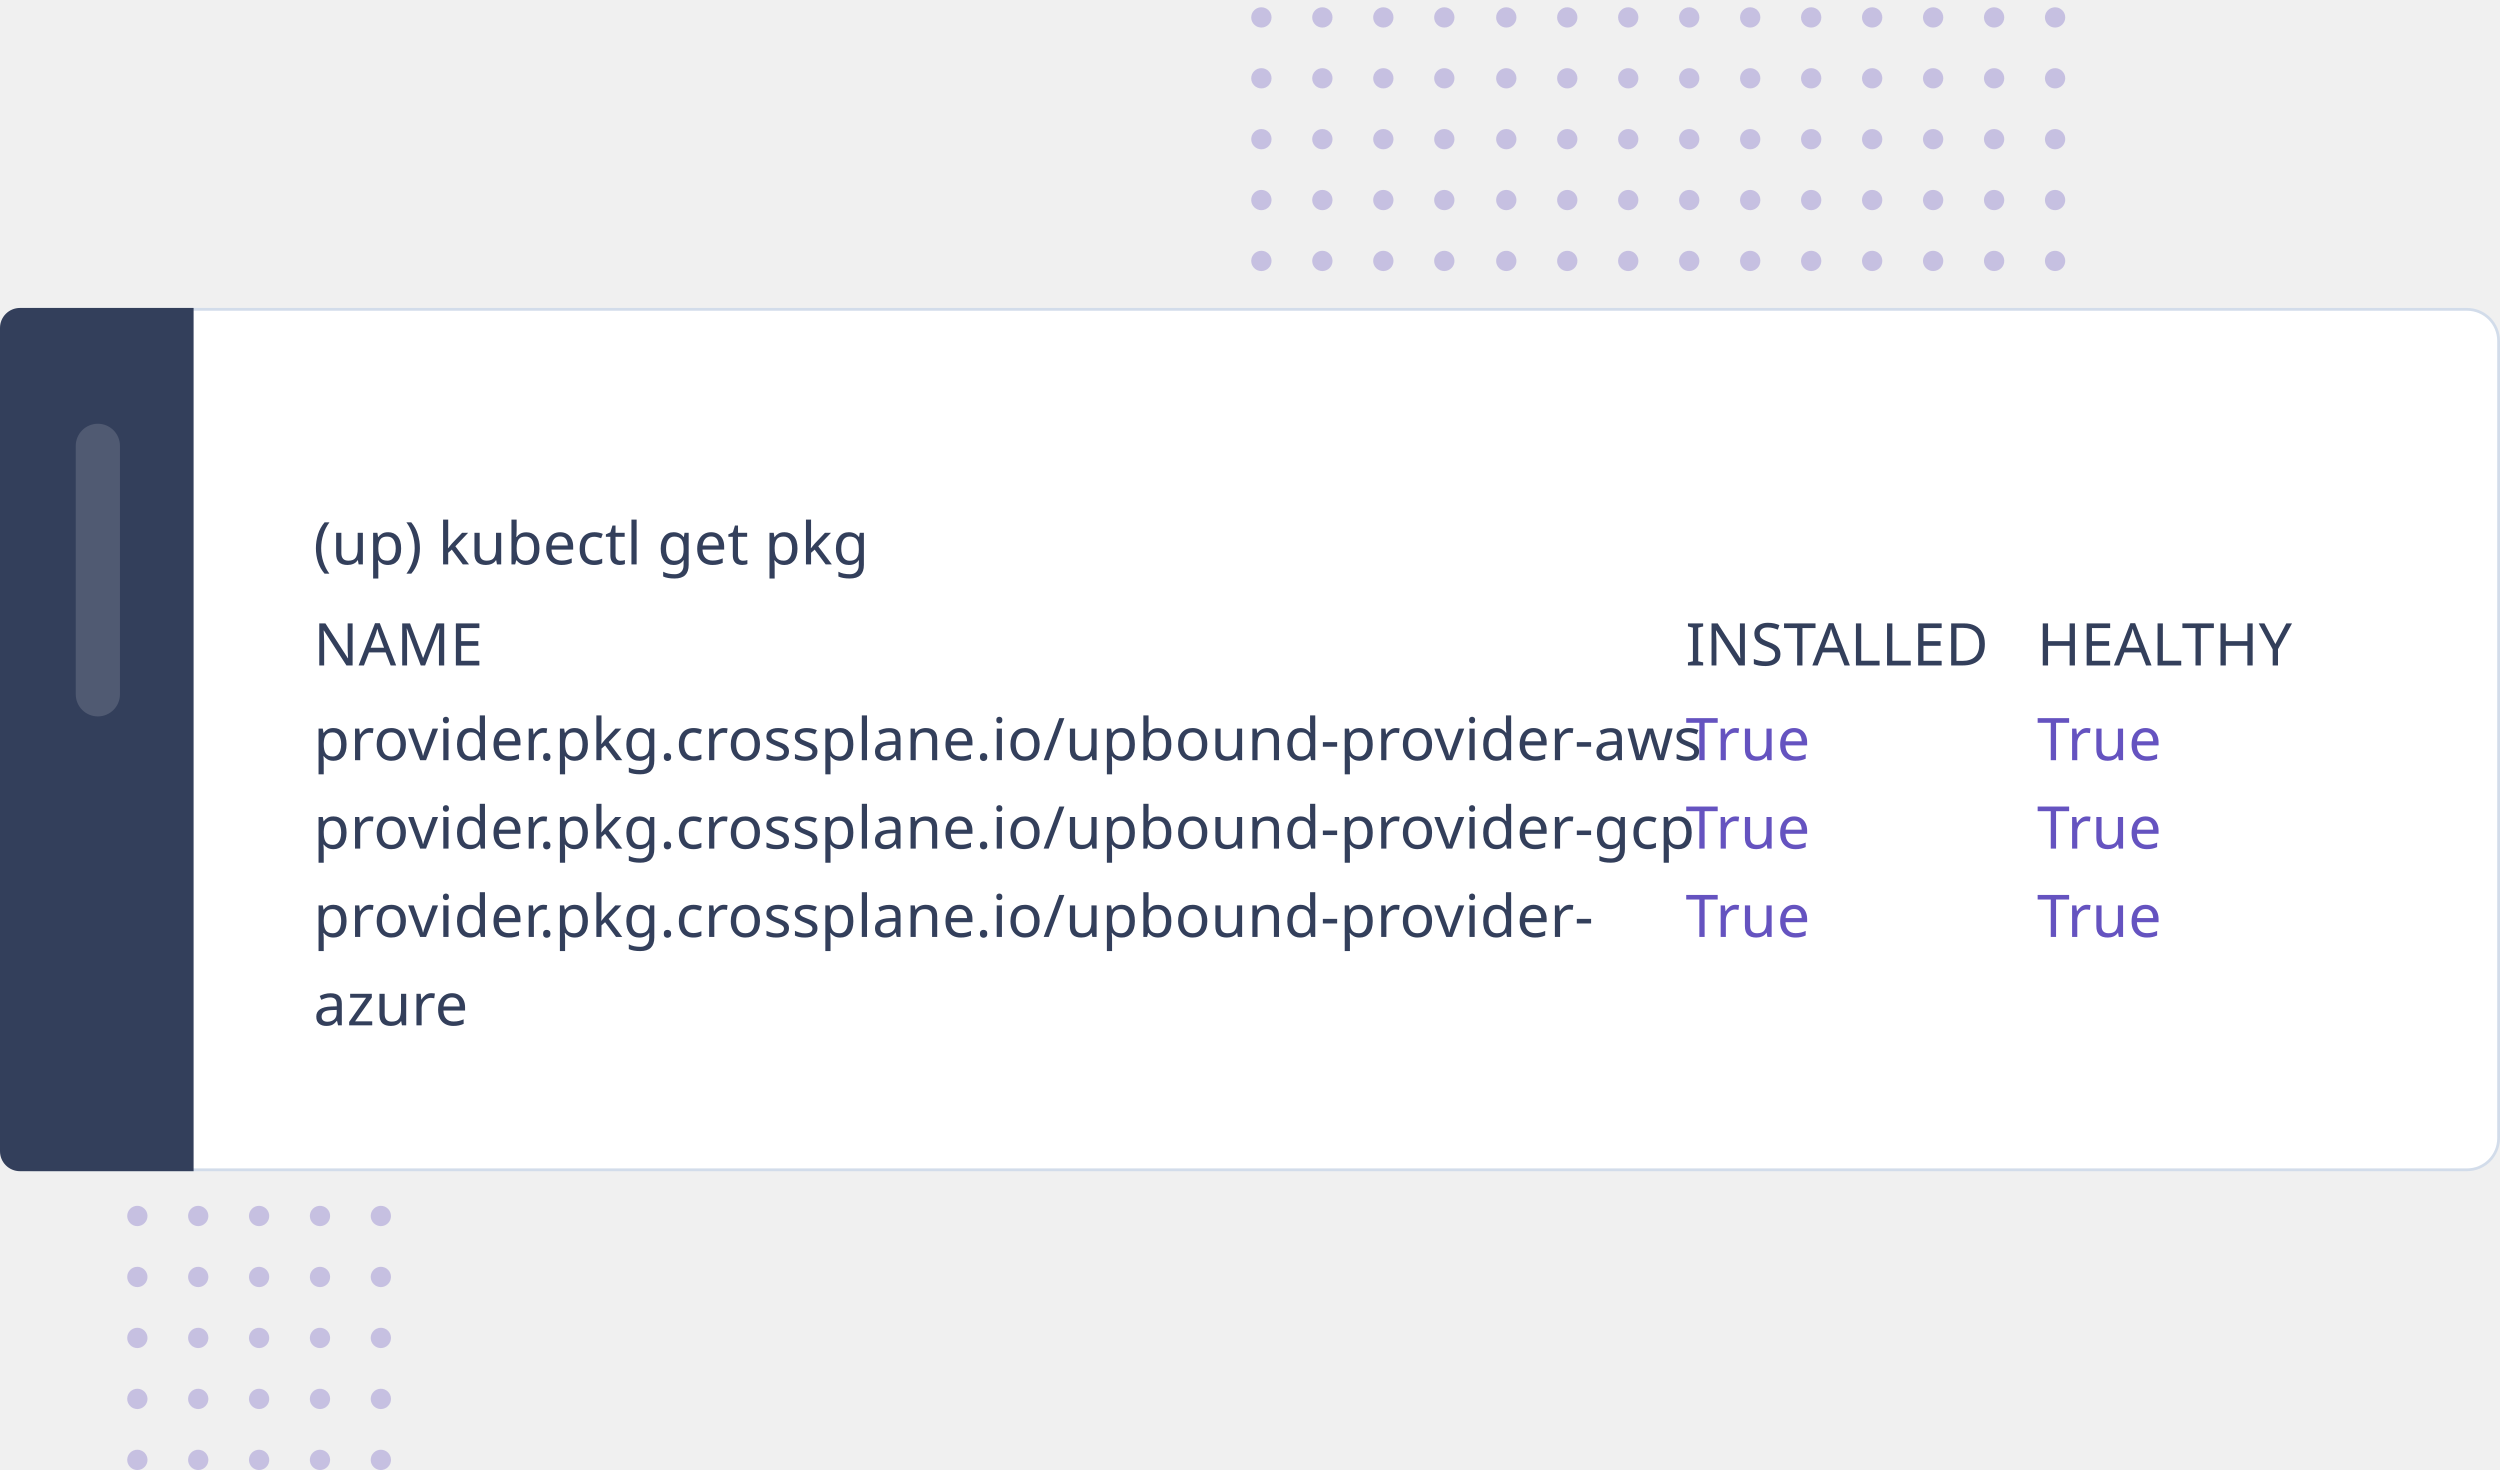
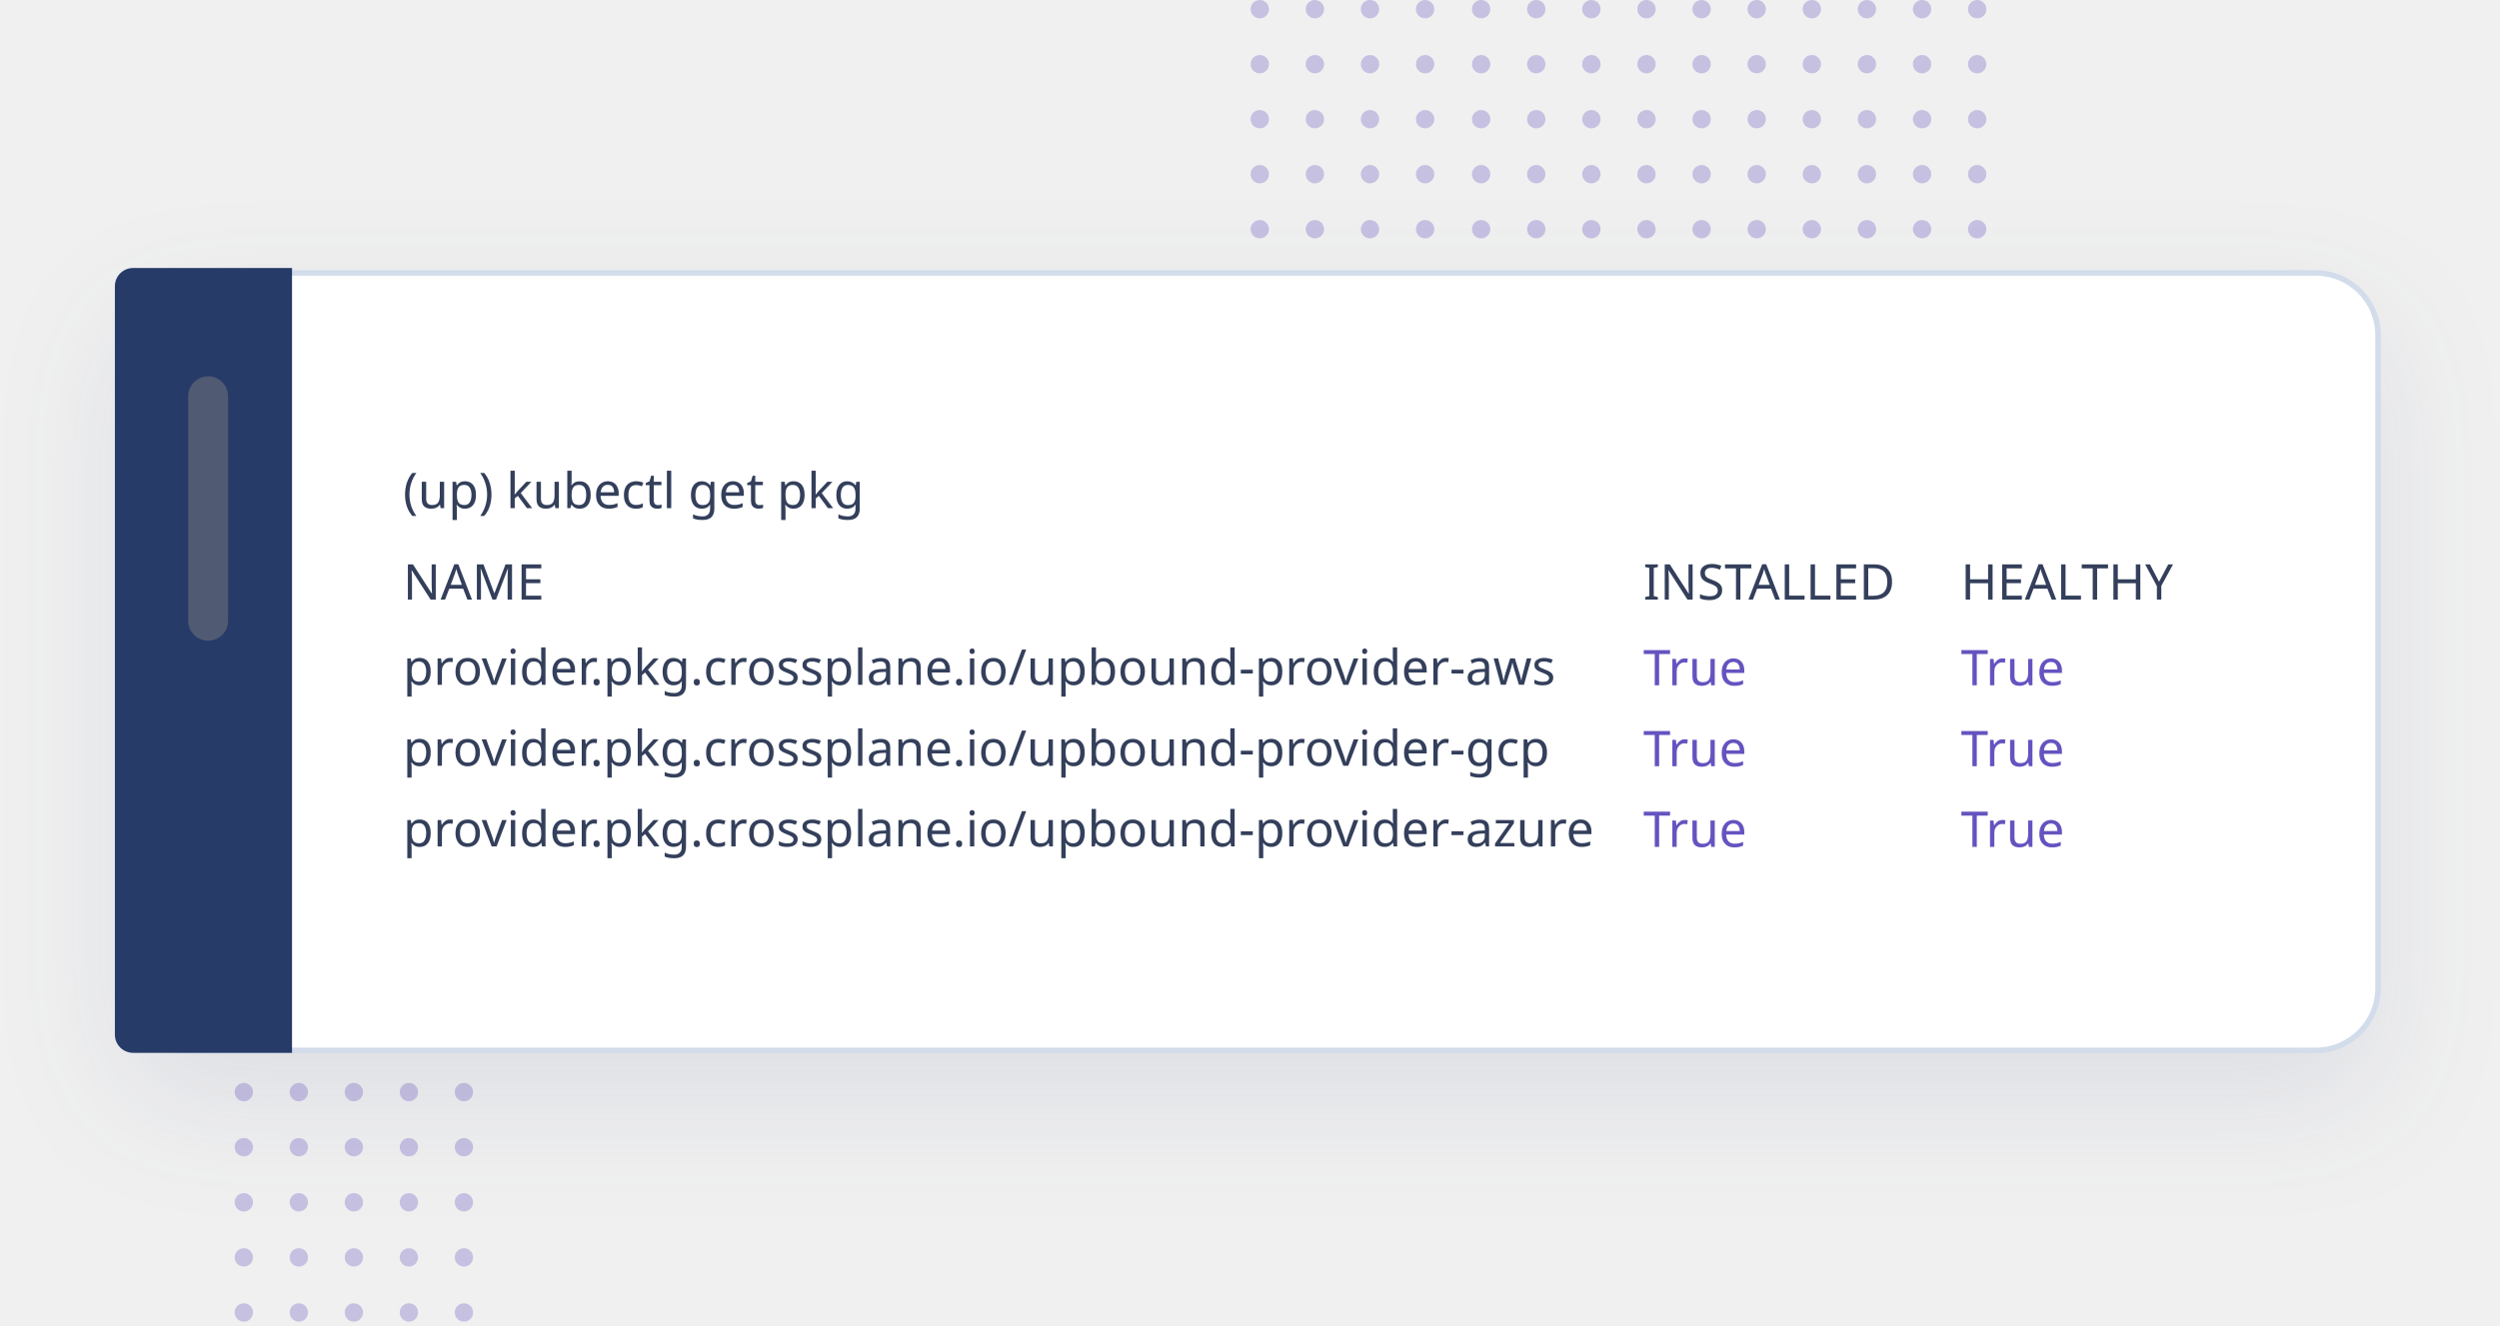
- <svg xmlns="http://www.w3.org/2000/svg" width="1031px" height="606px" viewBox="0 0 1031 606" version="1.1">
-   <g id="UXP-Page-Body-Image-2" stroke="none" stroke-width="1" fill="none" fill-rule="evenodd">
-     <g id="Group-2" transform="translate(0, 3)">
-       <g id="Group" transform="translate(516, 0)" fill="#6553C0" fill-opacity="0.3">
-         <ellipse id="Oval-Copy-10" transform="translate(306.3676, 29.28947) rotate(-360) translate(-306.3676, -29.28947) " cx="306.368" cy="29.289" rx="4.191" ry="4.184" />
-         <ellipse id="Oval-Copy-49" transform="translate(205.7794, 29.28947) rotate(-360) translate(-205.7794, -29.28947) " cx="205.779" cy="29.289" rx="4.191" ry="4.184" />
-         <ellipse id="Oval-Copy-43" transform="translate(155.4853, 29.28947) rotate(-360) translate(-155.4853, -29.28947) " cx="155.485" cy="29.289" rx="4.191" ry="4.184" />
-         <ellipse id="Oval-Copy-47" transform="translate(54.48529, 29.28947) rotate(-360) translate(-54.48529, -29.28947) " cx="54.485" cy="29.289" rx="4.191" ry="4.184" />
-         <ellipse id="Oval-Copy-63" transform="translate(180.6324, 79.5) rotate(-360) translate(-180.6324, -79.5) " cx="180.632" cy="79.5" rx="4.191" ry="4.184" />
-         <ellipse id="Oval-Copy-65" transform="translate(79.63235, 79.5) rotate(-360) translate(-79.63235, -79.5) " cx="79.632" cy="79.5" rx="4.191" ry="4.184" />
-         <ellipse id="Oval-Copy-28" transform="translate(306.3676, 104.6053) rotate(-360) translate(-306.3676, -104.6053) " cx="306.368" cy="104.605" rx="4.191" ry="4.184" />
-         <ellipse id="Oval-Copy-4" transform="translate(331.5147, 4.184211) rotate(-360) translate(-331.5147, -4.184211) " cx="331.515" cy="4.184" rx="4.191" ry="4.184" />
-         <ellipse id="Oval-Copy-19" transform="translate(281.2206, 79.5) rotate(-360) translate(-281.2206, -79.5) " cx="281.221" cy="79.5" rx="4.191" ry="4.184" />
-         <ellipse id="Oval-Copy-9" transform="translate(256.0735, 29.28947) rotate(-360) translate(-256.0735, -29.28947) " cx="256.074" cy="29.289" rx="4.191" ry="4.184" />
-         <ellipse id="Oval-Copy-16" transform="translate(306.3676, 54.39474) rotate(-360) translate(-306.3676, -54.39474) " cx="306.368" cy="54.395" rx="4.191" ry="4.184" />
-         <ellipse id="Oval-Copy-14" transform="translate(331.5147, 54.39474) rotate(-360) translate(-331.5147, -54.39474) " cx="331.515" cy="54.395" rx="4.191" ry="4.184" />
-         <ellipse id="Oval-Copy-39" transform="translate(105.1912, 79.5) rotate(-360) translate(-105.1912, -79.5) " cx="105.191" cy="79.5" rx="4.191" ry="4.184" />
-         <ellipse id="Oval-Copy-41" transform="translate(4.191176, 79.5) rotate(-360) translate(-4.191176, -79.5) " cx="4.191" cy="79.5" rx="4.191" ry="4.184" />
-         <ellipse id="Oval" transform="translate(230.9265, 4.184211) rotate(-360) translate(-230.9265, -4.184211) " cx="230.926" cy="4.184" rx="4.191" ry="4.184" />
-         <ellipse id="Oval-Copy-64" transform="translate(180.6324, 104.6053) rotate(-360) translate(-180.6324, -104.6053) " cx="180.632" cy="104.605" rx="4.191" ry="4.184" />
-         <ellipse id="Oval-Copy-66" transform="translate(79.63235, 104.6053) rotate(-360) translate(-79.63235, -104.6053) " cx="79.632" cy="104.605" rx="4.191" ry="4.184" />
-         <ellipse id="Oval-Copy-22" transform="translate(306.3676, 79.5) rotate(-360) translate(-306.3676, -79.5) " cx="306.368" cy="79.5" rx="4.191" ry="4.184" />
-         <ellipse id="Oval-Copy-20" transform="translate(331.5147, 79.5) rotate(-360) translate(-331.5147, -79.5) " cx="331.515" cy="79.5" rx="4.191" ry="4.184" />
-         <ellipse id="Oval-Copy-21" transform="translate(256.0735, 79.5) rotate(-360) translate(-256.0735, -79.5) " cx="256.074" cy="79.5" rx="4.191" ry="4.184" />
-         <ellipse id="Oval-Copy-18" transform="translate(230.9265, 79.5) rotate(-360) translate(-230.9265, -79.5) " cx="230.926" cy="79.5" rx="4.191" ry="4.184" />
-         <ellipse id="Oval-Copy-54" transform="translate(130.3382, 4.184211) rotate(-360) translate(-130.3382, -4.184211) " cx="130.338" cy="4.184" rx="4.191" ry="4.184" />
-         <ellipse id="Oval-Copy-59" transform="translate(29.33824, 4.184211) rotate(-360) translate(-29.33824, -4.184211) " cx="29.338" cy="4.184" rx="4.191" ry="4.184" />
-         <ellipse id="Oval-Copy-2" transform="translate(281.2206, 4.184211) rotate(-360) translate(-281.2206, -4.184211) " cx="281.221" cy="4.184" rx="4.191" ry="4.184" />
-         <ellipse id="Oval-Copy" transform="translate(256.0735, 4.184211) rotate(-360) translate(-256.0735, -4.184211) " cx="256.074" cy="4.184" rx="4.191" ry="4.184" />
-         <ellipse id="Oval-Copy-42" transform="translate(155.4853, 4.184211) rotate(-360) translate(-155.4853, -4.184211) " cx="155.485" cy="4.184" rx="4.191" ry="4.184" />
-         <ellipse id="Oval-Copy-53" transform="translate(54.48529, 4.184211) rotate(-360) translate(-54.48529, -4.184211) " cx="54.485" cy="4.184" rx="4.191" ry="4.184" />
-         <ellipse id="Oval-Copy-37" transform="translate(105.1912, 29.28947) rotate(-360) translate(-105.1912, -29.28947) " cx="105.191" cy="29.289" rx="4.191" ry="4.184" />
-         <ellipse id="Oval-Copy-67" transform="translate(4.191176, 29.28947) rotate(-360) translate(-4.191176, -29.28947) " cx="4.191" cy="29.289" rx="4.191" ry="4.184" />
-         <ellipse id="Oval-Copy-46" transform="translate(155.4853, 104.6053) rotate(-360) translate(-155.4853, -104.6053) " cx="155.485" cy="104.605" rx="4.191" ry="4.184" />
-         <ellipse id="Oval-Copy-68" transform="translate(54.48529, 104.6053) rotate(-360) translate(-54.48529, -104.6053) " cx="54.485" cy="104.605" rx="4.191" ry="4.184" />
-         <ellipse id="Oval-Copy-50" transform="translate(205.7794, 54.39474) rotate(-360) translate(-205.7794, -54.39474) " cx="205.779" cy="54.395" rx="4.191" ry="4.184" />
-         <ellipse id="Oval-Copy-51" transform="translate(205.7794, 79.5) rotate(-360) translate(-205.7794, -79.5) " cx="205.779" cy="79.5" rx="4.191" ry="4.184" />
-         <ellipse id="Oval-Copy-25" transform="translate(281.2206, 104.6053) rotate(-360) translate(-281.2206, -104.6053) " cx="281.221" cy="104.605" rx="4.191" ry="4.184" />
-         <ellipse id="Oval-Copy-15" transform="translate(256.0735, 54.39474) rotate(-360) translate(-256.0735, -54.39474) " cx="256.074" cy="54.395" rx="4.191" ry="4.184" />
-         <ellipse id="Oval-Copy-12" transform="translate(230.9265, 54.39474) rotate(-360) translate(-230.9265, -54.39474) " cx="230.926" cy="54.395" rx="4.191" ry="4.184" />
-         <ellipse id="Oval-Copy-56" transform="translate(130.3382, 54.39474) rotate(-360) translate(-130.3382, -54.39474) " cx="130.338" cy="54.395" rx="4.191" ry="4.184" />
-         <ellipse id="Oval-Copy-69" transform="translate(29.33824, 54.39474) rotate(-360) translate(-29.33824, -54.39474) " cx="29.338" cy="54.395" rx="4.191" ry="4.184" />
-         <ellipse id="Oval-Copy-62" transform="translate(180.6324, 54.39474) rotate(-360) translate(-180.6324, -54.39474) " cx="180.632" cy="54.395" rx="4.191" ry="4.184" />
-         <ellipse id="Oval-Copy-70" transform="translate(79.63235, 54.39474) rotate(-360) translate(-79.63235, -54.39474) " cx="79.632" cy="54.395" rx="4.191" ry="4.184" />
-         <ellipse id="Oval-Copy-58" transform="translate(130.3382, 104.6053) rotate(-360) translate(-130.3382, -104.6053) " cx="130.338" cy="104.605" rx="4.191" ry="4.184" />
-         <ellipse id="Oval-Copy-71" transform="translate(29.33824, 104.6053) rotate(-360) translate(-29.33824, -104.6053) " cx="29.338" cy="104.605" rx="4.191" ry="4.184" />
-         <ellipse id="Oval-Copy-7" transform="translate(281.2206, 29.28947) rotate(-360) translate(-281.2206, -29.28947) " cx="281.221" cy="29.289" rx="4.191" ry="4.184" />
-         <ellipse id="Oval-Copy-60" transform="translate(180.6324, 4.184211) rotate(-360) translate(-180.6324, -4.184211) " cx="180.632" cy="4.184" rx="4.191" ry="4.184" />
-         <ellipse id="Oval-Copy-72" transform="translate(79.63235, 4.184211) rotate(-360) translate(-79.63235, -4.184211) " cx="79.632" cy="4.184" rx="4.191" ry="4.184" />
-         <ellipse id="Oval-Copy-45" transform="translate(155.4853, 79.5) rotate(-360) translate(-155.4853, -79.5) " cx="155.485" cy="79.5" rx="4.191" ry="4.184" />
-         <ellipse id="Oval-Copy-73" transform="translate(54.48529, 79.5) rotate(-360) translate(-54.48529, -79.5) " cx="54.485" cy="79.5" rx="4.191" ry="4.184" />
-         <ellipse id="Oval-Copy-44" transform="translate(155.4853, 54.39474) rotate(-360) translate(-155.4853, -54.39474) " cx="155.485" cy="54.395" rx="4.191" ry="4.184" />
-         <ellipse id="Oval-Copy-74" transform="translate(54.48529, 54.39474) rotate(-360) translate(-54.48529, -54.39474) " cx="54.485" cy="54.395" rx="4.191" ry="4.184" />
-         <ellipse id="Oval-Copy-8" transform="translate(331.5147, 29.28947) rotate(-360) translate(-331.5147, -29.28947) " cx="331.515" cy="29.289" rx="4.191" ry="4.184" />
-         <ellipse id="Oval-Copy-26" transform="translate(331.5147, 104.6053) rotate(-360) translate(-331.5147, -104.6053) " cx="331.515" cy="104.605" rx="4.191" ry="4.184" />
-         <ellipse id="Oval-Copy-55" transform="translate(130.3382, 29.28947) rotate(-360) translate(-130.3382, -29.28947) " cx="130.338" cy="29.289" rx="4.191" ry="4.184" />
-         <ellipse id="Oval-Copy-75" transform="translate(29.33824, 29.28947) rotate(-360) translate(-29.33824, -29.28947) " cx="29.338" cy="29.289" rx="4.191" ry="4.184" />
-         <ellipse id="Oval-Copy-3" transform="translate(306.3676, 4.184211) rotate(-360) translate(-306.3676, -4.184211) " cx="306.368" cy="4.184" rx="4.191" ry="4.184" />
-         <ellipse id="Oval-Copy-57" transform="translate(130.3382, 79.5) rotate(-360) translate(-130.3382, -79.5) " cx="130.338" cy="79.5" rx="4.191" ry="4.184" />
-         <ellipse id="Oval-Copy-76" transform="translate(29.33824, 79.5) rotate(-360) translate(-29.33824, -79.5) " cx="29.338" cy="79.5" rx="4.191" ry="4.184" />
-         <ellipse id="Oval-Copy-48" transform="translate(205.7794, 4.184211) rotate(-360) translate(-205.7794, -4.184211) " cx="205.779" cy="4.184" rx="4.191" ry="4.184" />
-         <ellipse id="Oval-Copy-40" transform="translate(105.1912, 104.6053) rotate(-360) translate(-105.1912, -104.6053) " cx="105.191" cy="104.605" rx="4.191" ry="4.184" />
-         <ellipse id="Oval-Copy-77" transform="translate(4.191176, 104.6053) rotate(-360) translate(-4.191176, -104.6053) " cx="4.191" cy="104.605" rx="4.191" ry="4.184" />
-         <ellipse id="Oval-Copy-38" transform="translate(105.1912, 54.39474) rotate(-360) translate(-105.1912, -54.39474) " cx="105.191" cy="54.395" rx="4.191" ry="4.184" />
-         <ellipse id="Oval-Copy-80" transform="translate(4.191176, 54.39474) rotate(-360) translate(-4.191176, -54.39474) " cx="4.191" cy="54.395" rx="4.191" ry="4.184" />
-         <ellipse id="Oval-Copy-27" transform="translate(256.0735, 104.6053) rotate(-360) translate(-256.0735, -104.6053) " cx="256.074" cy="104.605" rx="4.191" ry="4.184" />
-         <ellipse id="Oval-Copy-36" transform="translate(105.1912, 4.184211) rotate(-360) translate(-105.1912, -4.184211) " cx="105.191" cy="4.184" rx="4.191" ry="4.184" />
-         <ellipse id="Oval-Copy-81" transform="translate(4.191176, 4.184211) rotate(-360) translate(-4.191176, -4.184211) " cx="4.191" cy="4.184" rx="4.191" ry="4.184" />
-         <ellipse id="Oval-Copy-13" transform="translate(281.2206, 54.39474) rotate(-360) translate(-281.2206, -54.39474) " cx="281.221" cy="54.395" rx="4.191" ry="4.184" />
-         <ellipse id="Oval-Copy-6" transform="translate(230.9265, 29.28947) rotate(-360) translate(-230.9265, -29.28947) " cx="230.926" cy="29.289" rx="4.191" ry="4.184" />
-         <ellipse id="Oval-Copy-52" transform="translate(205.7794, 104.6053) rotate(-360) translate(-205.7794, -104.6053) " cx="205.779" cy="104.605" rx="4.191" ry="4.184" />
-         <ellipse id="Oval-Copy-61" transform="translate(180.6324, 29.28947) rotate(-360) translate(-180.6324, -29.28947) " cx="180.632" cy="29.289" rx="4.191" ry="4.184" />
-         <ellipse id="Oval-Copy-82" transform="translate(79.63235, 29.28947) rotate(-360) translate(-79.63235, -29.28947) " cx="79.632" cy="29.289" rx="4.191" ry="4.184" />
-         <ellipse id="Oval-Copy-24" transform="translate(230.9265, 104.6053) rotate(-360) translate(-230.9265, -104.6053) " cx="230.926" cy="104.605" rx="4.191" ry="4.184" />
+ <svg xmlns="http://www.w3.org/2000/svg" xmlns:xlink="http://www.w3.org/1999/xlink" width="522px" height="277px" viewBox="0 0 522 277" version="1.1">
+   <defs>
+     <rect id="path-1" x="1.263" y="1.263" width="471.474" height="162.453" rx="13.018" />
+     <filter x="-9.1%" y="-20.4%" width="118.3%" height="153.0%" filterUnits="objectBoundingBox" id="filter-2">
+       <feMorphology radius="0.575" operator="dilate" in="SourceAlpha" result="shadowSpreadOuter1" />
+       <feOffset dx="0" dy="10" in="shadowSpreadOuter1" result="shadowOffsetOuter1" />
+       <feGaussianBlur stdDeviation="12.5" in="shadowOffsetOuter1" result="shadowBlurOuter1" />
+       <feComposite in="shadowBlurOuter1" in2="SourceAlpha" operator="out" result="shadowBlurOuter1" />
+       <feColorMatrix values="0 0 0 0 0.192   0 0 0 0 0.251   0 0 0 0 0.467  0 0 0 0.1 0" type="matrix" in="shadowBlurOuter1" />
+     </filter>
+   </defs>
+   <g id="*Images" stroke="none" stroke-width="1" fill="none" fill-rule="evenodd">
+     <g id="UXP-Page-Body-Image-2" transform="translate(24, 0)">
+       <g id="Group" transform="translate(237.2289, 0)" fill="#6553C0" fill-opacity="0.3" fill-rule="nonzero">
+         <ellipse id="Oval-Copy-10" cx="140.258" cy="13.409" rx="1.919" ry="1.916" />
+         <ellipse id="Oval-Copy-49" cx="94.207" cy="13.409" rx="1.919" ry="1.916" />
+         <ellipse id="Oval-Copy-43" cx="71.182" cy="13.409" rx="1.919" ry="1.916" />
+         <ellipse id="Oval-Copy-47" cx="24.944" cy="13.409" rx="1.919" ry="1.916" />
+         <ellipse id="Oval-Copy-63" cx="82.695" cy="36.396" rx="1.919" ry="1.916" />
+         <ellipse id="Oval-Copy-65" cx="36.456" cy="36.396" rx="1.919" ry="1.916" />
+         <ellipse id="Oval-Copy-28" cx="140.258" cy="47.889" rx="1.919" ry="1.916" />
+         <ellipse id="Oval-Copy-4" cx="151.77" cy="1.916" rx="1.919" ry="1.916" />
+         <ellipse id="Oval-Copy-19" cx="128.745" cy="36.396" rx="1.919" ry="1.916" />
+         <ellipse id="Oval-Copy-9" cx="117.232" cy="13.409" rx="1.919" ry="1.916" />
+         <ellipse id="Oval-Copy-16" cx="140.258" cy="24.902" rx="1.919" ry="1.916" />
+         <ellipse id="Oval-Copy-14" cx="151.77" cy="24.902" rx="1.919" ry="1.916" />
+         <ellipse id="Oval-Copy-39" cx="48.157" cy="36.396" rx="1.919" ry="1.916" />
+         <ellipse id="Oval-Copy-41" cx="1.919" cy="36.396" rx="1.919" ry="1.916" />
+         <ellipse id="Oval" cx="105.72" cy="1.916" rx="1.919" ry="1.916" />
+         <ellipse id="Oval-Copy-64" cx="82.695" cy="47.889" rx="1.919" ry="1.916" />
+         <ellipse id="Oval-Copy-66" cx="36.456" cy="47.889" rx="1.919" ry="1.916" />
+         <ellipse id="Oval-Copy-22" cx="140.258" cy="36.396" rx="1.919" ry="1.916" />
+         <ellipse id="Oval-Copy-20" cx="151.77" cy="36.396" rx="1.919" ry="1.916" />
+         <ellipse id="Oval-Copy-21" cx="117.232" cy="36.396" rx="1.919" ry="1.916" />
+         <ellipse id="Oval-Copy-18" cx="105.72" cy="36.396" rx="1.919" ry="1.916" />
+         <ellipse id="Oval-Copy-54" cx="59.67" cy="1.916" rx="1.919" ry="1.916" />
+         <ellipse id="Oval-Copy-59" cx="13.431" cy="1.916" rx="1.919" ry="1.916" />
+         <ellipse id="Oval-Copy-2" cx="128.745" cy="1.916" rx="1.919" ry="1.916" />
+         <ellipse id="Oval-Copy" cx="117.232" cy="1.916" rx="1.919" ry="1.916" />
+         <ellipse id="Oval-Copy-42" cx="71.182" cy="1.916" rx="1.919" ry="1.916" />
+         <ellipse id="Oval-Copy-53" cx="24.944" cy="1.916" rx="1.919" ry="1.916" />
+         <ellipse id="Oval-Copy-37" cx="48.157" cy="13.409" rx="1.919" ry="1.916" />
+         <ellipse id="Oval-Copy-67" cx="1.919" cy="13.409" rx="1.919" ry="1.916" />
+         <ellipse id="Oval-Copy-46" cx="71.182" cy="47.889" rx="1.919" ry="1.916" />
+         <ellipse id="Oval-Copy-68" cx="24.944" cy="47.889" rx="1.919" ry="1.916" />
+         <ellipse id="Oval-Copy-50" cx="94.207" cy="24.902" rx="1.919" ry="1.916" />
+         <ellipse id="Oval-Copy-51" cx="94.207" cy="36.396" rx="1.919" ry="1.916" />
+         <ellipse id="Oval-Copy-25" cx="128.745" cy="47.889" rx="1.919" ry="1.916" />
+         <ellipse id="Oval-Copy-15" cx="117.232" cy="24.902" rx="1.919" ry="1.916" />
+         <ellipse id="Oval-Copy-12" cx="105.72" cy="24.902" rx="1.919" ry="1.916" />
+         <ellipse id="Oval-Copy-56" cx="59.67" cy="24.902" rx="1.919" ry="1.916" />
+         <ellipse id="Oval-Copy-69" cx="13.431" cy="24.902" rx="1.919" ry="1.916" />
+         <ellipse id="Oval-Copy-62" cx="82.695" cy="24.902" rx="1.919" ry="1.916" />
+         <ellipse id="Oval-Copy-70" cx="36.456" cy="24.902" rx="1.919" ry="1.916" />
+         <ellipse id="Oval-Copy-58" cx="59.67" cy="47.889" rx="1.919" ry="1.916" />
+         <ellipse id="Oval-Copy-71" cx="13.431" cy="47.889" rx="1.919" ry="1.916" />
+         <ellipse id="Oval-Copy-7" cx="128.745" cy="13.409" rx="1.919" ry="1.916" />
+         <ellipse id="Oval-Copy-60" cx="82.695" cy="1.916" rx="1.919" ry="1.916" />
+         <ellipse id="Oval-Copy-72" cx="36.456" cy="1.916" rx="1.919" ry="1.916" />
+         <ellipse id="Oval-Copy-45" cx="71.182" cy="36.396" rx="1.919" ry="1.916" />
+         <ellipse id="Oval-Copy-73" cx="24.944" cy="36.396" rx="1.919" ry="1.916" />
+         <ellipse id="Oval-Copy-44" cx="71.182" cy="24.902" rx="1.919" ry="1.916" />
+         <ellipse id="Oval-Copy-74" cx="24.944" cy="24.902" rx="1.919" ry="1.916" />
+         <ellipse id="Oval-Copy-8" cx="151.77" cy="13.409" rx="1.919" ry="1.916" />
+         <ellipse id="Oval-Copy-26" cx="151.77" cy="47.889" rx="1.919" ry="1.916" />
+         <ellipse id="Oval-Copy-55" cx="59.67" cy="13.409" rx="1.919" ry="1.916" />
+         <ellipse id="Oval-Copy-75" cx="13.431" cy="13.409" rx="1.919" ry="1.916" />
+         <ellipse id="Oval-Copy-3" cx="140.258" cy="1.916" rx="1.919" ry="1.916" />
+         <ellipse id="Oval-Copy-57" cx="59.67" cy="36.396" rx="1.919" ry="1.916" />
+         <ellipse id="Oval-Copy-76" cx="13.431" cy="36.396" rx="1.919" ry="1.916" />
+         <ellipse id="Oval-Copy-48" cx="94.207" cy="1.916" rx="1.919" ry="1.916" />
+         <ellipse id="Oval-Copy-40" cx="48.157" cy="47.889" rx="1.919" ry="1.916" />
+         <ellipse id="Oval-Copy-77" cx="1.919" cy="47.889" rx="1.919" ry="1.916" />
+         <ellipse id="Oval-Copy-38" cx="48.157" cy="24.902" rx="1.919" ry="1.916" />
+         <ellipse id="Oval-Copy-80" cx="1.919" cy="24.902" rx="1.919" ry="1.916" />
+         <ellipse id="Oval-Copy-27" cx="117.232" cy="47.889" rx="1.919" ry="1.916" />
+         <ellipse id="Oval-Copy-36" cx="48.157" cy="1.916" rx="1.919" ry="1.916" />
+         <ellipse id="Oval-Copy-81" cx="1.919" cy="1.916" rx="1.919" ry="1.916" />
+         <ellipse id="Oval-Copy-13" cx="128.745" cy="24.902" rx="1.919" ry="1.916" />
+         <ellipse id="Oval-Copy-6" cx="105.72" cy="13.409" rx="1.919" ry="1.916" />
+         <ellipse id="Oval-Copy-52" cx="94.207" cy="47.889" rx="1.919" ry="1.916" />
+         <ellipse id="Oval-Copy-61" cx="82.695" cy="13.409" rx="1.919" ry="1.916" />
+         <ellipse id="Oval-Copy-82" cx="36.456" cy="13.409" rx="1.919" ry="1.916" />
+         <ellipse id="Oval-Copy-24" cx="105.72" cy="47.889" rx="1.919" ry="1.916" />
      </g>
-       <g id="Group-Copy-2" transform="translate(106.8529, 435.3947) rotate(-270) translate(-106.8529, -435.3947) translate(-61, 381)" fill="#6553C0" fill-opacity="0.3">
-         <ellipse id="Oval-Copy-10" transform="translate(306.3676, 29.28947) rotate(-360) translate(-306.3676, -29.28947) " cx="306.368" cy="29.289" rx="4.191" ry="4.184" />
-         <ellipse id="Oval-Copy-49" transform="translate(205.7794, 29.28947) rotate(-360) translate(-205.7794, -29.28947) " cx="205.779" cy="29.289" rx="4.191" ry="4.184" />
-         <ellipse id="Oval-Copy-43" transform="translate(155.4853, 29.28947) rotate(-360) translate(-155.4853, -29.28947) " cx="155.485" cy="29.289" rx="4.191" ry="4.184" />
-         <ellipse id="Oval-Copy-47" transform="translate(54.48529, 29.28947) rotate(-360) translate(-54.48529, -29.28947) " cx="54.485" cy="29.289" rx="4.191" ry="4.184" />
-         <ellipse id="Oval-Copy-63" transform="translate(180.6324, 79.5) rotate(-360) translate(-180.6324, -79.5) " cx="180.632" cy="79.5" rx="4.191" ry="4.184" />
-         <ellipse id="Oval-Copy-65" transform="translate(79.63235, 79.5) rotate(-360) translate(-79.63235, -79.5) " cx="79.632" cy="79.5" rx="4.191" ry="4.184" />
-         <ellipse id="Oval-Copy-28" transform="translate(306.3676, 104.6053) rotate(-360) translate(-306.3676, -104.6053) " cx="306.368" cy="104.605" rx="4.191" ry="4.184" />
-         <ellipse id="Oval-Copy-4" transform="translate(331.5147, 4.184211) rotate(-360) translate(-331.5147, -4.184211) " cx="331.515" cy="4.184" rx="4.191" ry="4.184" />
-         <ellipse id="Oval-Copy-19" transform="translate(281.2206, 79.5) rotate(-360) translate(-281.2206, -79.5) " cx="281.221" cy="79.5" rx="4.191" ry="4.184" />
-         <ellipse id="Oval-Copy-9" transform="translate(256.0735, 29.28947) rotate(-360) translate(-256.0735, -29.28947) " cx="256.074" cy="29.289" rx="4.191" ry="4.184" />
-         <ellipse id="Oval-Copy-16" transform="translate(306.3676, 54.39474) rotate(-360) translate(-306.3676, -54.39474) " cx="306.368" cy="54.395" rx="4.191" ry="4.184" />
-         <ellipse id="Oval-Copy-14" transform="translate(331.5147, 54.39474) rotate(-360) translate(-331.5147, -54.39474) " cx="331.515" cy="54.395" rx="4.191" ry="4.184" />
-         <ellipse id="Oval-Copy-39" transform="translate(105.1912, 79.5) rotate(-360) translate(-105.1912, -79.5) " cx="105.191" cy="79.5" rx="4.191" ry="4.184" />
-         <ellipse id="Oval-Copy-41" transform="translate(4.191176, 79.5) rotate(-360) translate(-4.191176, -79.5) " cx="4.191" cy="79.5" rx="4.191" ry="4.184" />
-         <ellipse id="Oval" transform="translate(230.9265, 4.184211) rotate(-360) translate(-230.9265, -4.184211) " cx="230.926" cy="4.184" rx="4.191" ry="4.184" />
-         <ellipse id="Oval-Copy-64" transform="translate(180.6324, 104.6053) rotate(-360) translate(-180.6324, -104.6053) " cx="180.632" cy="104.605" rx="4.191" ry="4.184" />
-         <ellipse id="Oval-Copy-66" transform="translate(79.63235, 104.6053) rotate(-360) translate(-79.63235, -104.6053) " cx="79.632" cy="104.605" rx="4.191" ry="4.184" />
-         <ellipse id="Oval-Copy-22" transform="translate(306.3676, 79.5) rotate(-360) translate(-306.3676, -79.5) " cx="306.368" cy="79.5" rx="4.191" ry="4.184" />
-         <ellipse id="Oval-Copy-20" transform="translate(331.5147, 79.5) rotate(-360) translate(-331.5147, -79.5) " cx="331.515" cy="79.5" rx="4.191" ry="4.184" />
-         <ellipse id="Oval-Copy-21" transform="translate(256.0735, 79.5) rotate(-360) translate(-256.0735, -79.5) " cx="256.074" cy="79.5" rx="4.191" ry="4.184" />
-         <ellipse id="Oval-Copy-18" transform="translate(230.9265, 79.5) rotate(-360) translate(-230.9265, -79.5) " cx="230.926" cy="79.5" rx="4.191" ry="4.184" />
-         <ellipse id="Oval-Copy-54" transform="translate(130.3382, 4.184211) rotate(-360) translate(-130.3382, -4.184211) " cx="130.338" cy="4.184" rx="4.191" ry="4.184" />
-         <ellipse id="Oval-Copy-59" transform="translate(29.33824, 4.184211) rotate(-360) translate(-29.33824, -4.184211) " cx="29.338" cy="4.184" rx="4.191" ry="4.184" />
-         <ellipse id="Oval-Copy-2" transform="translate(281.2206, 4.184211) rotate(-360) translate(-281.2206, -4.184211) " cx="281.221" cy="4.184" rx="4.191" ry="4.184" />
-         <ellipse id="Oval-Copy" transform="translate(256.0735, 4.184211) rotate(-360) translate(-256.0735, -4.184211) " cx="256.074" cy="4.184" rx="4.191" ry="4.184" />
-         <ellipse id="Oval-Copy-42" transform="translate(155.4853, 4.184211) rotate(-360) translate(-155.4853, -4.184211) " cx="155.485" cy="4.184" rx="4.191" ry="4.184" />
-         <ellipse id="Oval-Copy-53" transform="translate(54.48529, 4.184211) rotate(-360) translate(-54.48529, -4.184211) " cx="54.485" cy="4.184" rx="4.191" ry="4.184" />
-         <ellipse id="Oval-Copy-37" transform="translate(105.1912, 29.28947) rotate(-360) translate(-105.1912, -29.28947) " cx="105.191" cy="29.289" rx="4.191" ry="4.184" />
-         <ellipse id="Oval-Copy-67" transform="translate(4.191176, 29.28947) rotate(-360) translate(-4.191176, -29.28947) " cx="4.191" cy="29.289" rx="4.191" ry="4.184" />
-         <ellipse id="Oval-Copy-46" transform="translate(155.4853, 104.6053) rotate(-360) translate(-155.4853, -104.6053) " cx="155.485" cy="104.605" rx="4.191" ry="4.184" />
-         <ellipse id="Oval-Copy-68" transform="translate(54.48529, 104.6053) rotate(-360) translate(-54.48529, -104.6053) " cx="54.485" cy="104.605" rx="4.191" ry="4.184" />
-         <ellipse id="Oval-Copy-50" transform="translate(205.7794, 54.39474) rotate(-360) translate(-205.7794, -54.39474) " cx="205.779" cy="54.395" rx="4.191" ry="4.184" />
-         <ellipse id="Oval-Copy-51" transform="translate(205.7794, 79.5) rotate(-360) translate(-205.7794, -79.5) " cx="205.779" cy="79.5" rx="4.191" ry="4.184" />
-         <ellipse id="Oval-Copy-25" transform="translate(281.2206, 104.6053) rotate(-360) translate(-281.2206, -104.6053) " cx="281.221" cy="104.605" rx="4.191" ry="4.184" />
-         <ellipse id="Oval-Copy-15" transform="translate(256.0735, 54.39474) rotate(-360) translate(-256.0735, -54.39474) " cx="256.074" cy="54.395" rx="4.191" ry="4.184" />
-         <ellipse id="Oval-Copy-12" transform="translate(230.9265, 54.39474) rotate(-360) translate(-230.9265, -54.39474) " cx="230.926" cy="54.395" rx="4.191" ry="4.184" />
-         <ellipse id="Oval-Copy-56" transform="translate(130.3382, 54.39474) rotate(-360) translate(-130.3382, -54.39474) " cx="130.338" cy="54.395" rx="4.191" ry="4.184" />
-         <ellipse id="Oval-Copy-69" transform="translate(29.33824, 54.39474) rotate(-360) translate(-29.33824, -54.39474) " cx="29.338" cy="54.395" rx="4.191" ry="4.184" />
-         <ellipse id="Oval-Copy-62" transform="translate(180.6324, 54.39474) rotate(-360) translate(-180.6324, -54.39474) " cx="180.632" cy="54.395" rx="4.191" ry="4.184" />
-         <ellipse id="Oval-Copy-70" transform="translate(79.63235, 54.39474) rotate(-360) translate(-79.63235, -54.39474) " cx="79.632" cy="54.395" rx="4.191" ry="4.184" />
-         <ellipse id="Oval-Copy-58" transform="translate(130.3382, 104.6053) rotate(-360) translate(-130.3382, -104.6053) " cx="130.338" cy="104.605" rx="4.191" ry="4.184" />
-         <ellipse id="Oval-Copy-71" transform="translate(29.33824, 104.6053) rotate(-360) translate(-29.33824, -104.6053) " cx="29.338" cy="104.605" rx="4.191" ry="4.184" />
-         <ellipse id="Oval-Copy-7" transform="translate(281.2206, 29.28947) rotate(-360) translate(-281.2206, -29.28947) " cx="281.221" cy="29.289" rx="4.191" ry="4.184" />
-         <ellipse id="Oval-Copy-60" transform="translate(180.6324, 4.184211) rotate(-360) translate(-180.6324, -4.184211) " cx="180.632" cy="4.184" rx="4.191" ry="4.184" />
-         <ellipse id="Oval-Copy-72" transform="translate(79.63235, 4.184211) rotate(-360) translate(-79.63235, -4.184211) " cx="79.632" cy="4.184" rx="4.191" ry="4.184" />
-         <ellipse id="Oval-Copy-45" transform="translate(155.4853, 79.5) rotate(-360) translate(-155.4853, -79.5) " cx="155.485" cy="79.5" rx="4.191" ry="4.184" />
-         <ellipse id="Oval-Copy-73" transform="translate(54.48529, 79.5) rotate(-360) translate(-54.48529, -79.5) " cx="54.485" cy="79.5" rx="4.191" ry="4.184" />
-         <ellipse id="Oval-Copy-44" transform="translate(155.4853, 54.39474) rotate(-360) translate(-155.4853, -54.39474) " cx="155.485" cy="54.395" rx="4.191" ry="4.184" />
-         <ellipse id="Oval-Copy-74" transform="translate(54.48529, 54.39474) rotate(-360) translate(-54.48529, -54.39474) " cx="54.485" cy="54.395" rx="4.191" ry="4.184" />
-         <ellipse id="Oval-Copy-8" transform="translate(331.5147, 29.28947) rotate(-360) translate(-331.5147, -29.28947) " cx="331.515" cy="29.289" rx="4.191" ry="4.184" />
-         <ellipse id="Oval-Copy-26" transform="translate(331.5147, 104.6053) rotate(-360) translate(-331.5147, -104.6053) " cx="331.515" cy="104.605" rx="4.191" ry="4.184" />
-         <ellipse id="Oval-Copy-55" transform="translate(130.3382, 29.28947) rotate(-360) translate(-130.3382, -29.28947) " cx="130.338" cy="29.289" rx="4.191" ry="4.184" />
-         <ellipse id="Oval-Copy-75" transform="translate(29.33824, 29.28947) rotate(-360) translate(-29.33824, -29.28947) " cx="29.338" cy="29.289" rx="4.191" ry="4.184" />
-         <ellipse id="Oval-Copy-3" transform="translate(306.3676, 4.184211) rotate(-360) translate(-306.3676, -4.184211) " cx="306.368" cy="4.184" rx="4.191" ry="4.184" />
-         <ellipse id="Oval-Copy-57" transform="translate(130.3382, 79.5) rotate(-360) translate(-130.3382, -79.5) " cx="130.338" cy="79.5" rx="4.191" ry="4.184" />
-         <ellipse id="Oval-Copy-76" transform="translate(29.33824, 79.5) rotate(-360) translate(-29.33824, -79.5) " cx="29.338" cy="79.5" rx="4.191" ry="4.184" />
-         <ellipse id="Oval-Copy-48" transform="translate(205.7794, 4.184211) rotate(-360) translate(-205.7794, -4.184211) " cx="205.779" cy="4.184" rx="4.191" ry="4.184" />
-         <ellipse id="Oval-Copy-40" transform="translate(105.1912, 104.6053) rotate(-360) translate(-105.1912, -104.6053) " cx="105.191" cy="104.605" rx="4.191" ry="4.184" />
-         <ellipse id="Oval-Copy-77" transform="translate(4.191176, 104.6053) rotate(-360) translate(-4.191176, -104.6053) " cx="4.191" cy="104.605" rx="4.191" ry="4.184" />
-         <ellipse id="Oval-Copy-38" transform="translate(105.1912, 54.39474) rotate(-360) translate(-105.1912, -54.39474) " cx="105.191" cy="54.395" rx="4.191" ry="4.184" />
-         <ellipse id="Oval-Copy-80" transform="translate(4.191176, 54.39474) rotate(-360) translate(-4.191176, -54.39474) " cx="4.191" cy="54.395" rx="4.191" ry="4.184" />
-         <ellipse id="Oval-Copy-27" transform="translate(256.0735, 104.6053) rotate(-360) translate(-256.0735, -104.6053) " cx="256.074" cy="104.605" rx="4.191" ry="4.184" />
-         <ellipse id="Oval-Copy-36" transform="translate(105.1912, 4.184211) rotate(-360) translate(-105.1912, -4.184211) " cx="105.191" cy="4.184" rx="4.191" ry="4.184" />
-         <ellipse id="Oval-Copy-81" transform="translate(4.191176, 4.184211) rotate(-360) translate(-4.191176, -4.184211) " cx="4.191" cy="4.184" rx="4.191" ry="4.184" />
-         <ellipse id="Oval-Copy-13" transform="translate(281.2206, 54.39474) rotate(-360) translate(-281.2206, -54.39474) " cx="281.221" cy="54.395" rx="4.191" ry="4.184" />
-         <ellipse id="Oval-Copy-6" transform="translate(230.9265, 29.28947) rotate(-360) translate(-230.9265, -29.28947) " cx="230.926" cy="29.289" rx="4.191" ry="4.184" />
-         <ellipse id="Oval-Copy-52" transform="translate(205.7794, 104.6053) rotate(-360) translate(-205.7794, -104.6053) " cx="205.779" cy="104.605" rx="4.191" ry="4.184" />
-         <ellipse id="Oval-Copy-61" transform="translate(180.6324, 29.28947) rotate(-360) translate(-180.6324, -29.28947) " cx="180.632" cy="29.289" rx="4.191" ry="4.184" />
-         <ellipse id="Oval-Copy-82" transform="translate(79.63235, 29.28947) rotate(-360) translate(-79.63235, -29.28947) " cx="79.632" cy="29.289" rx="4.191" ry="4.184" />
-         <ellipse id="Oval-Copy-24" transform="translate(230.9265, 104.6053) rotate(-360) translate(-230.9265, -104.6053) " cx="230.926" cy="104.605" rx="4.191" ry="4.184" />
+       <g id="Group-Copy-2" transform="translate(49.86994, 199.3945) rotate(90) translate(-49.86994, -199.3945) translate(-27.0418, 174.444)" fill="#6553C0" fill-opacity="0.3" fill-rule="nonzero">
+         <ellipse id="Oval-Copy-10" cx="140.258" cy="13.409" rx="1.919" ry="1.916" />
+         <ellipse id="Oval-Copy-49" cx="94.207" cy="13.409" rx="1.919" ry="1.916" />
+         <ellipse id="Oval-Copy-43" cx="71.182" cy="13.409" rx="1.919" ry="1.916" />
+         <ellipse id="Oval-Copy-47" cx="24.944" cy="13.409" rx="1.919" ry="1.916" />
+         <ellipse id="Oval-Copy-63" cx="82.695" cy="36.396" rx="1.919" ry="1.916" />
+         <ellipse id="Oval-Copy-65" cx="36.456" cy="36.396" rx="1.919" ry="1.916" />
+         <ellipse id="Oval-Copy-28" cx="140.258" cy="47.889" rx="1.919" ry="1.916" />
+         <ellipse id="Oval-Copy-4" cx="151.77" cy="1.916" rx="1.919" ry="1.916" />
+         <ellipse id="Oval-Copy-19" cx="128.745" cy="36.396" rx="1.919" ry="1.916" />
+         <ellipse id="Oval-Copy-9" cx="117.232" cy="13.409" rx="1.919" ry="1.916" />
+         <ellipse id="Oval-Copy-16" cx="140.258" cy="24.902" rx="1.919" ry="1.916" />
+         <ellipse id="Oval-Copy-14" cx="151.77" cy="24.902" rx="1.919" ry="1.916" />
+         <ellipse id="Oval-Copy-39" cx="48.157" cy="36.396" rx="1.919" ry="1.916" />
+         <ellipse id="Oval-Copy-41" cx="1.919" cy="36.396" rx="1.919" ry="1.916" />
+         <ellipse id="Oval" cx="105.72" cy="1.916" rx="1.919" ry="1.916" />
+         <ellipse id="Oval-Copy-64" cx="82.695" cy="47.889" rx="1.919" ry="1.916" />
+         <ellipse id="Oval-Copy-66" cx="36.456" cy="47.889" rx="1.919" ry="1.916" />
+         <ellipse id="Oval-Copy-22" cx="140.258" cy="36.396" rx="1.919" ry="1.916" />
+         <ellipse id="Oval-Copy-20" cx="151.77" cy="36.396" rx="1.919" ry="1.916" />
+         <ellipse id="Oval-Copy-21" cx="117.232" cy="36.396" rx="1.919" ry="1.916" />
+         <ellipse id="Oval-Copy-18" cx="105.72" cy="36.396" rx="1.919" ry="1.916" />
+         <ellipse id="Oval-Copy-54" cx="59.67" cy="1.916" rx="1.919" ry="1.916" />
+         <ellipse id="Oval-Copy-59" cx="13.431" cy="1.916" rx="1.919" ry="1.916" />
+         <ellipse id="Oval-Copy-2" cx="128.745" cy="1.916" rx="1.919" ry="1.916" />
+         <ellipse id="Oval-Copy" cx="117.232" cy="1.916" rx="1.919" ry="1.916" />
+         <ellipse id="Oval-Copy-42" cx="71.182" cy="1.916" rx="1.919" ry="1.916" />
+         <ellipse id="Oval-Copy-53" cx="24.944" cy="1.916" rx="1.919" ry="1.916" />
+         <ellipse id="Oval-Copy-37" cx="48.157" cy="13.409" rx="1.919" ry="1.916" />
+         <ellipse id="Oval-Copy-67" cx="1.919" cy="13.409" rx="1.919" ry="1.916" />
+         <ellipse id="Oval-Copy-46" cx="71.182" cy="47.889" rx="1.919" ry="1.916" />
+         <ellipse id="Oval-Copy-68" cx="24.944" cy="47.889" rx="1.919" ry="1.916" />
+         <ellipse id="Oval-Copy-50" cx="94.207" cy="24.902" rx="1.919" ry="1.916" />
+         <ellipse id="Oval-Copy-51" cx="94.207" cy="36.396" rx="1.919" ry="1.916" />
+         <ellipse id="Oval-Copy-25" cx="128.745" cy="47.889" rx="1.919" ry="1.916" />
+         <ellipse id="Oval-Copy-15" cx="117.232" cy="24.902" rx="1.919" ry="1.916" />
+         <ellipse id="Oval-Copy-12" cx="105.72" cy="24.902" rx="1.919" ry="1.916" />
+         <ellipse id="Oval-Copy-56" cx="59.67" cy="24.902" rx="1.919" ry="1.916" />
+         <ellipse id="Oval-Copy-69" cx="13.431" cy="24.902" rx="1.919" ry="1.916" />
+         <ellipse id="Oval-Copy-62" cx="82.695" cy="24.902" rx="1.919" ry="1.916" />
+         <ellipse id="Oval-Copy-70" cx="36.456" cy="24.902" rx="1.919" ry="1.916" />
+         <ellipse id="Oval-Copy-58" cx="59.67" cy="47.889" rx="1.919" ry="1.916" />
+         <ellipse id="Oval-Copy-71" cx="13.431" cy="47.889" rx="1.919" ry="1.916" />
+         <ellipse id="Oval-Copy-7" cx="128.745" cy="13.409" rx="1.919" ry="1.916" />
+         <ellipse id="Oval-Copy-60" cx="82.695" cy="1.916" rx="1.919" ry="1.916" />
+         <ellipse id="Oval-Copy-72" cx="36.456" cy="1.916" rx="1.919" ry="1.916" />
+         <ellipse id="Oval-Copy-45" cx="71.182" cy="36.396" rx="1.919" ry="1.916" />
+         <ellipse id="Oval-Copy-73" cx="24.944" cy="36.396" rx="1.919" ry="1.916" />
+         <ellipse id="Oval-Copy-44" cx="71.182" cy="24.902" rx="1.919" ry="1.916" />
+         <ellipse id="Oval-Copy-74" cx="24.944" cy="24.902" rx="1.919" ry="1.916" />
+         <ellipse id="Oval-Copy-8" cx="151.77" cy="13.409" rx="1.919" ry="1.916" />
+         <ellipse id="Oval-Copy-26" cx="151.77" cy="47.889" rx="1.919" ry="1.916" />
+         <ellipse id="Oval-Copy-55" cx="59.67" cy="13.409" rx="1.919" ry="1.916" />
+         <ellipse id="Oval-Copy-75" cx="13.431" cy="13.409" rx="1.919" ry="1.916" />
+         <ellipse id="Oval-Copy-3" cx="140.258" cy="1.916" rx="1.919" ry="1.916" />
+         <ellipse id="Oval-Copy-57" cx="59.67" cy="36.396" rx="1.919" ry="1.916" />
+         <ellipse id="Oval-Copy-76" cx="13.431" cy="36.396" rx="1.919" ry="1.916" />
+         <ellipse id="Oval-Copy-48" cx="94.207" cy="1.916" rx="1.919" ry="1.916" />
+         <ellipse id="Oval-Copy-40" cx="48.157" cy="47.889" rx="1.919" ry="1.916" />
+         <ellipse id="Oval-Copy-77" cx="1.919" cy="47.889" rx="1.919" ry="1.916" />
+         <ellipse id="Oval-Copy-38" cx="48.157" cy="24.902" rx="1.919" ry="1.916" />
+         <ellipse id="Oval-Copy-80" cx="1.919" cy="24.902" rx="1.919" ry="1.916" />
+         <ellipse id="Oval-Copy-27" cx="117.232" cy="47.889" rx="1.919" ry="1.916" />
+         <ellipse id="Oval-Copy-36" cx="48.157" cy="1.916" rx="1.919" ry="1.916" />
+         <ellipse id="Oval-Copy-81" cx="1.919" cy="1.916" rx="1.919" ry="1.916" />
+         <ellipse id="Oval-Copy-13" cx="128.745" cy="24.902" rx="1.919" ry="1.916" />
+         <ellipse id="Oval-Copy-6" cx="105.72" cy="13.409" rx="1.919" ry="1.916" />
+         <ellipse id="Oval-Copy-52" cx="94.207" cy="47.889" rx="1.919" ry="1.916" />
+         <ellipse id="Oval-Copy-61" cx="82.695" cy="13.409" rx="1.919" ry="1.916" />
+         <ellipse id="Oval-Copy-82" cx="36.456" cy="13.409" rx="1.919" ry="1.916" />
+         <ellipse id="Oval-Copy-24" cx="105.72" cy="47.889" rx="1.919" ry="1.916" />
      </g>
-       <g id="Group-Copy" transform="translate(0, 124)">
-         <rect id="Rectangle" stroke="#D2DCEA" stroke-width="1.15" fill="#FFFFFF" x="0.575" y="0.575" width="1029.85" height="354.85" rx="13.018" />
-         <path d="M8.23,0 L79.842,0 L79.842,0 L79.842,356 L8.23,356 C3.685,356 5.56664769e-16,352.315 0,347.77 L0,8.23 C-5.56664769e-16,3.685 3.685,6.16406767e-15 8.23,0 Z" id="Rectangle" fill="#333F5B" />
-         <rect id="Rectangle" fill="#505A72" x="31.242" y="47.756" width="18.225" height="120.693" rx="9.112" />
-         <text id="provider.pkg.crosspl" font-family="EncodeSansSemiCondensed-SemiBold, Encode Sans Semi Condensed" font-size="24.3" font-weight="500" line-spacing="36.449" letter-spacing="0.1" fill="#333F5B">
-           <tspan x="129.309" y="186.502">provider.pkg.crossplane.io/upbound-provider-aws</tspan>
-           <tspan x="129.309" y="222.952">provider.pkg.crossplane.io/upbound-provider-gcp</tspan>
-           <tspan x="129.309" y="259.401">provider.pkg.crossplane.io/upbound-provider-</tspan>
-           <tspan x="129.309" y="295.851">azure</tspan>
-         </text>
-         <text id="NAME" font-family="EncodeSansSemiCondensed-SemiBold, Encode Sans Semi Condensed" font-size="24.3" font-weight="500" line-spacing="36.449" letter-spacing="0.1" fill="#333F5B">
-           <tspan x="129.309" y="147.429">NAME</tspan>
-         </text>
-         <text id="True-True-True" font-family="EncodeSansSemiCondensed-SemiBold, Encode Sans Semi Condensed" font-size="24.3" font-weight="500" line-spacing="36.449" letter-spacing="0.1" fill="#6553C0">
-           <tspan x="695.144" y="186.502">True</tspan>
-           <tspan x="695.144" y="222.952">True</tspan>
-           <tspan x="695.144" y="259.401">True</tspan>
-         </text>
-         <text id="INSTALLED" font-family="EncodeSansSemiCondensed-SemiBold, Encode Sans Semi Condensed" font-size="24.3" font-weight="500" line-spacing="36.449" letter-spacing="0.1" fill="#333F5B">
-           <tspan x="695.144" y="147.429">INSTALLED</tspan>
-         </text>
-         <text id="HEALTHY" font-family="EncodeSansSemiCondensed-SemiBold, Encode Sans Semi Condensed" font-size="24.3" font-weight="500" line-spacing="36.449" letter-spacing="0.1" fill="#333F5B">
-           <tspan x="840.074" y="147.429">HEALTHY</tspan>
-         </text>
-         <text id="True-True-True-Copy" font-family="EncodeSansSemiCondensed-SemiBold, Encode Sans Semi Condensed" font-size="24.3" font-weight="500" line-spacing="36.449" letter-spacing="0.1" fill="#6553C0">
-           <tspan x="840.074" y="186.502">True</tspan>
-           <tspan x="840.074" y="222.952">True</tspan>
-           <tspan x="840.074" y="259.401">True</tspan>
-         </text>
-         <text id="(up)-kubectl-get-pkg" font-family="EncodeSansSemiCondensed-SemiBold, Encode Sans Semi Condensed" font-size="24.3" font-weight="500" line-spacing="36.449" letter-spacing="0.1" fill="#333F5B">
-           <tspan x="129.309" y="105.751">(up) kubectl get pkg</tspan>
+       <g id="Group-Copy" transform="translate(0, 55.76819)">
+         <g id="Rectangle" fill-rule="nonzero">
+           <use fill="black" fill-opacity="1" filter="url(#filter-2)" xlink:href="#path-1" />
+           <use stroke="#D2DCEA" stroke-width="1.15" fill="#FFFFFF" xlink:href="#path-1" />
+         </g>
+         <path d="M3.814,0.232 L37,0.232 L37,0.232 L37,164.232 L3.814,164.232 C1.708,164.232 0,162.534 0,160.44 L0,4.023 C0,1.929 1.708,0.232 3.814,0.232 Z" id="Rectangle" fill="#263B67" fill-rule="nonzero" />
+         <rect id="Rectangle" fill="#505A72" fill-rule="nonzero" x="15.303" y="22.863" width="8.343" height="55.254" rx="4.172" />
+         <text id="provider.pkg.crossplane.io/upbound-provider-aws" fill="#333F5B" font-family="Avenir-Medium, Avenir" font-size="10.3" font-weight="400">
+           <tspan x="60.199" y="87.328">provider.pkg.crossplane.io/upbound-provider-aws</tspan>
+         </text>
+         <text id="provider.pkg.crossplane.io/upbound-provider-gcp" fill="#333F5B" font-family="Avenir-Medium, Avenir" font-size="10.3" font-weight="400">
+           <tspan x="60.199" y="104.247">provider.pkg.crossplane.io/upbound-provider-gcp</tspan>
+         </text>
+         <text id="provider.pkg.crosspl" fill="#333F5B" font-family="Avenir-Medium, Avenir" font-size="10.3" font-weight="400">
+           <tspan x="60.199" y="121.098">provider.pkg.crossplane.io/upbound-provider-azure</tspan>
+         </text>
+         <text id="NAME" fill="#333F5B" font-family="Avenir-Medium, Avenir" font-size="10.3" font-weight="400">
+           <tspan x="60.199" y="69.521">NAME</tspan>
+         </text>
+         <text id="True" fill="#6553C0" font-family="Avenir-Medium, Avenir" font-size="10.3" font-weight="400">
+           <tspan x="319.242" y="87.432">True</tspan>
+         </text>
+         <text id="True" fill="#6553C0" font-family="Avenir-Medium, Avenir" font-size="10.3" font-weight="400">
+           <tspan x="319.243" y="104.343">True</tspan>
+         </text>
+         <text id="True" fill="#6553C0" font-family="Avenir-Medium, Avenir" font-size="10.3" font-weight="400">
+           <tspan x="319.243" y="121.193">True</tspan>
+         </text>
+         <text id="INSTALLED" fill="#333F5B" font-family="Avenir-Medium, Avenir" font-size="10.3" font-weight="400">
+           <tspan x="319.242" y="69.521">INSTALLED</tspan>
+         </text>
+         <text id="HEALTHY" fill="#333F5B" font-family="Avenir-Medium, Avenir" font-size="10.3" font-weight="400">
+           <tspan x="385.593" y="69.521">HEALTHY</tspan>
+         </text>
+         <text id="True" fill="#6553C0" font-family="Avenir-Medium, Avenir" font-size="10.3" font-weight="400">
+           <tspan x="385.593" y="87.432">True</tspan>
+         </text>
+         <text id="True" fill="#6553C0" font-family="Avenir-Medium, Avenir" font-size="10.3" font-weight="400">
+           <tspan x="385.593" y="104.343">True</tspan>
+         </text>
+         <text id="True" fill="#6553C0" font-family="Avenir-Medium, Avenir" font-size="10.3" font-weight="400">
+           <tspan x="385.593" y="121.193">True</tspan>
+         </text>
+         <text id="(up)-kubectl-get-pkg" fill="#333F5B" font-family="Avenir-Medium, Avenir" font-size="10.3" font-weight="400">
+           <tspan x="60.199" y="50.416">(up) kubectl get pkg</tspan>
        </text>
      </g>
    </g>
  </g>
</svg>
